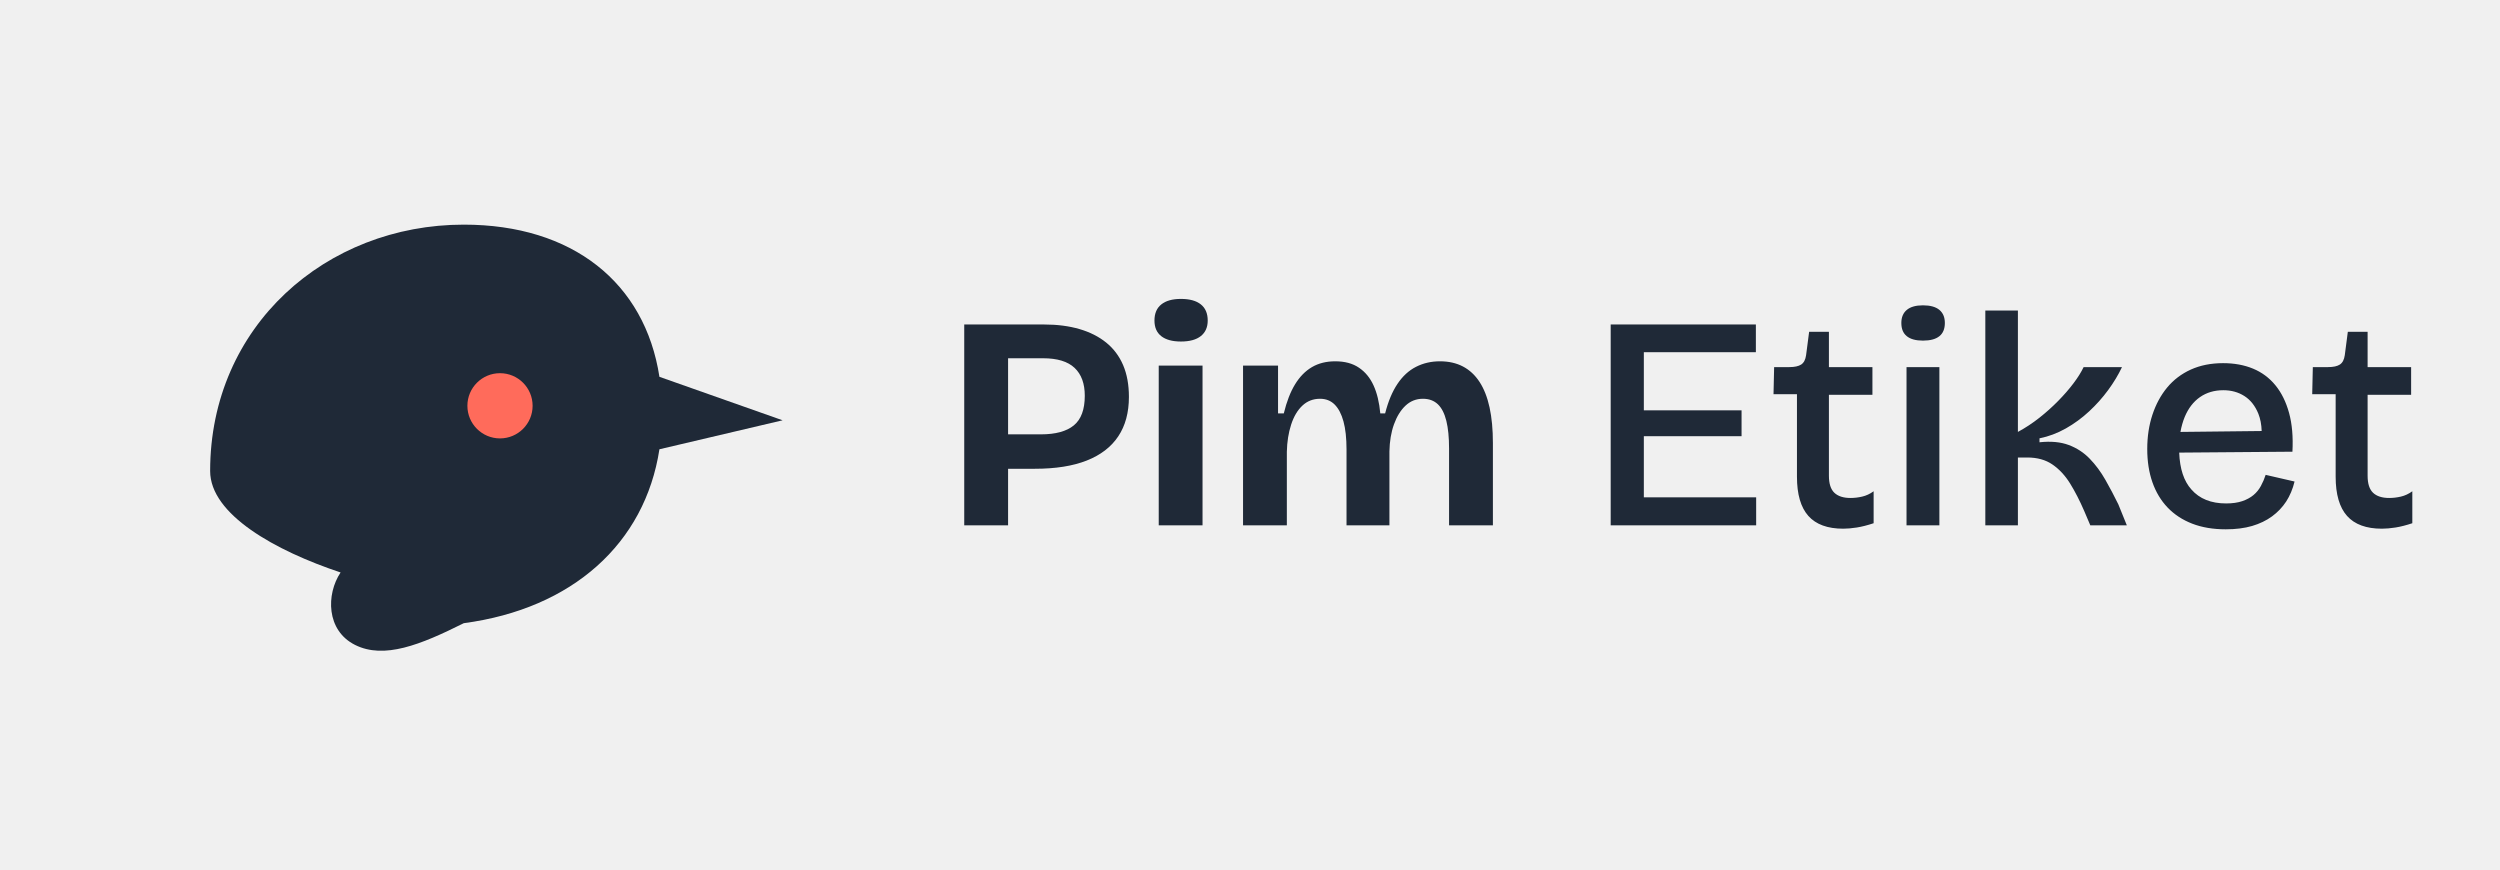
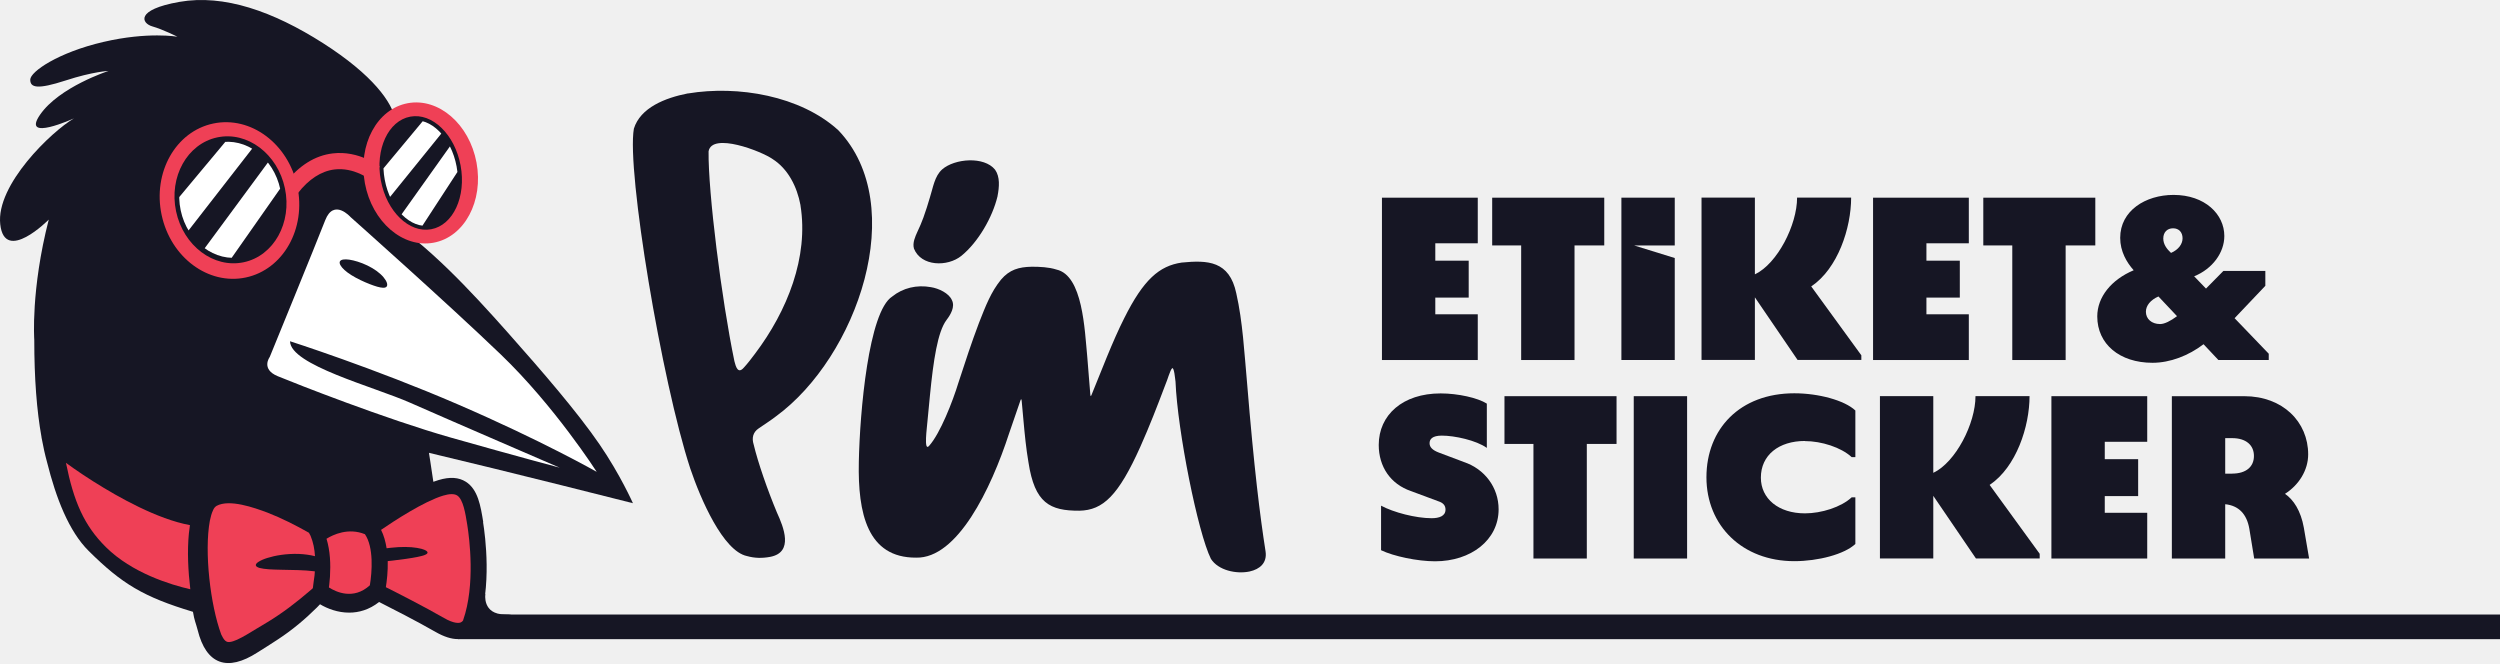
- <svg xmlns="http://www.w3.org/2000/svg" viewBox="0 0 690 240" width="690" height="240">
-   <g transform="translate(20, 20)">
-     <path d="M 38 110 C 38 70, 70 42, 108 42 C 138 42, 158 58, 162 84 L 196 96 L 162 104 C 158 130, 138 148, 108 152 C 96 158, 86 162, 78 158 C 70 154, 70 144, 74 138 C 56 132, 38 122, 38 110 Z" fill="#1F2937" />
-     <circle cx="118" cy="92" r="9" fill="#FF6B5B" />
-   </g>
-   <g transform="translate(260, 145)" fill="#1F2937">
-     <path d="M18.23 0L6.13 0L6.13-55.44L28.22-55.44Q33.60-55.44 37.93-54.18Q42.25-52.92 45.32-50.44Q48.38-47.96 49.98-44.23Q51.58-40.49 51.58-35.45L51.58-35.45Q51.58-28.98 48.64-24.57Q45.70-20.16 39.94-17.89Q34.19-15.62 25.62-15.62L25.62-15.62L18.23-15.62L18.23 0ZM27.89-46.12L18.23-46.12L18.23-25.12L27.30-25.12Q33.35-25.12 36.37-27.59Q39.40-30.07 39.40-35.78L39.40-35.78Q39.40-40.82 36.58-43.47Q33.77-46.12 27.89-46.12L27.89-46.12ZM71.90 0L59.81 0L59.81-44.10L71.90-44.10L71.90 0ZM65.94-50.74L65.94-50.74Q62.41-50.74 60.52-52.21Q58.63-53.68 58.63-56.53L58.63-56.53Q58.63-59.47 60.52-60.98Q62.41-62.50 65.94-62.50L65.94-62.50Q69.55-62.50 71.44-60.98Q73.33-59.47 73.33-56.53L73.33-56.53Q73.33-53.76 71.44-52.25Q69.55-50.74 65.94-50.74ZM95.17 0L83.08 0L83.08-44.10L92.74-44.10L92.74-30.91L94.33-30.91Q95.51-35.78 97.44-38.93Q99.37-42.08 102.10-43.68Q104.83-45.28 108.53-45.28L108.53-45.28Q112.48-45.28 115.08-43.51Q117.68-41.75 119.11-38.60Q120.54-35.45 120.96-30.91L120.96-30.91L122.30-30.91Q123.56-35.87 125.71-39.06Q127.85-42.25 130.83-43.76Q133.81-45.28 137.42-45.28Q141.04-45.28 143.77-43.85Q146.50-42.42 148.34-39.61Q150.19-36.79 151.12-32.55Q152.04-28.31 152.04-22.76L152.04-22.76L152.04 0L139.94 0L139.94-21.25Q139.94-25.79 139.19-28.85Q138.43-31.92 136.84-33.43Q135.24-34.94 132.72-34.94L132.72-34.94Q129.95-34.94 127.93-33.05Q125.92-31.16 124.74-27.89Q123.56-24.61 123.48-20.41L123.48-20.41L123.48 0L111.64 0L111.64-20.92Q111.64-25.62 110.80-28.69Q109.96-31.75 108.36-33.35Q106.76-34.94 104.33-34.94L104.33-34.94Q101.47-34.94 99.46-33.05Q97.44-31.16 96.35-27.80Q95.26-24.44 95.17-20.33L95.17-20.33L95.17 0Z" />
-     <path d="M224.70 0L184.55 0L184.55-55.44L224.62-55.44L224.62-47.80L193.70-47.80L193.70-31.75L220.67-31.75L220.67-24.61L193.70-24.61L193.70-7.73L224.70-7.73L224.70 0ZM248.72 0.92L248.72 0.92Q242.26 0.92 239.11-2.60Q235.96-6.13 235.96-13.44L235.96-13.44L235.96-36.20L229.49-36.20L229.66-43.68L233.86-43.68Q236.04-43.68 237.13-44.39Q238.22-45.11 238.48-46.96L238.48-46.96L239.32-53.42L244.78-53.42L244.78-43.68L256.79-43.68L256.79-36.04L244.78-36.04L244.78-13.69Q244.78-10.42 246.29-8.99Q247.80-7.56 250.74-7.56L250.74-7.56Q252.34-7.56 253.97-7.94Q255.61-8.32 257.12-9.41L257.12-9.41L257.12-0.59Q254.60 0.25 252.50 0.59Q250.40 0.92 248.72 0.92ZM275.27 0L266.20 0L266.20-43.68L275.27-43.68L275.27 0ZM270.73-50.99L270.73-50.99Q267.79-50.99 266.28-52.21Q264.77-53.42 264.77-55.86L264.77-55.86Q264.77-58.21 266.28-59.47Q267.79-60.73 270.73-60.73L270.73-60.73Q273.76-60.73 275.27-59.47Q276.78-58.21 276.78-55.86L276.78-55.86Q276.78-53.42 275.27-52.21Q273.76-50.99 270.73-50.99ZM296.94 0L287.95 0L287.95-59.30L296.94-59.30L296.94-25.79Q300.05-27.47 302.86-29.69Q305.68-31.92 308.07-34.36Q310.46-36.79 312.27-39.19Q314.08-41.58 315.08-43.68L315.08-43.68L325.67-43.68Q324.16-40.49 321.85-37.34Q319.54-34.19 316.60-31.46Q313.66-28.73 310.17-26.75Q306.68-24.78 302.90-24.02L302.90-24.02L302.90-22.93Q307.61-23.44 310.97-22.18Q314.33-20.92 316.76-18.40Q319.20-15.88 321.09-12.56Q322.98-9.24 324.66-5.80L324.66-5.80L327.01 0L316.93 0L315.25-3.95Q313.40-8.23 311.35-11.55Q309.29-14.87 306.47-16.80Q303.66-18.73 299.54-18.73L299.54-18.73L296.94-18.73L296.94 0ZM354.31 1.09L354.31 1.09Q349.10 1.09 345.07-0.46Q341.04-2.02 338.27-4.91Q335.50-7.81 334.07-11.89Q332.64-15.96 332.64-21.08Q332.64-26.21 334.07-30.53Q335.50-34.86 338.14-38.05Q340.79-41.24 344.69-43.01Q348.60-44.77 353.56-44.77L353.56-44.77Q358.18-44.77 361.83-43.26Q365.48-41.75 368.00-38.68Q370.52-35.62 371.78-31.04Q373.04-26.46 372.71-20.33L372.71-20.33L341.46-20.08Q341.71-13.36 344.82-9.91L344.82-9.91Q348.18-6.05 354.40-6.05L354.40-6.05Q357.00-6.05 358.85-6.68Q360.70-7.31 361.96-8.36Q363.22-9.41 364.01-10.88Q364.81-12.35 365.32-13.94L365.32-13.94L373.30-12.10Q372.54-8.99 370.99-6.59Q369.43-4.20 367.08-2.48Q364.73-0.76 361.58 0.17Q358.43 1.09 354.31 1.09ZM341.80-25.79L341.80-25.79L364.22-26.04Q364.14-28.73 363.30-30.83L363.30-30.83Q361.96-34.10 359.44-35.70Q356.92-37.30 353.64-37.30L353.64-37.30Q349.94-37.30 347.21-35.41Q344.48-33.52 342.97-29.90L342.97-29.90Q342.22-28.06 341.80-25.79ZM397.40 0.92L397.40 0.92Q390.94 0.92 387.79-2.60Q384.64-6.13 384.64-13.44L384.64-13.44L384.64-36.20L378.17-36.20L378.34-43.68L382.54-43.68Q384.72-43.68 385.81-44.39Q386.90-45.11 387.16-46.96L387.16-46.96L388.00-53.42L393.46-53.42L393.46-43.68L405.47-43.68L405.47-36.04L393.46-36.04L393.46-13.69Q393.46-10.42 394.97-8.99Q396.48-7.56 399.42-7.56L399.42-7.56Q401.02-7.56 402.65-7.94Q404.29-8.32 405.80-9.41L405.80-9.41L405.80-0.59Q403.28 0.25 401.18 0.59Q399.08 0.92 397.40 0.92Z" />
+ <svg xmlns="http://www.w3.org/2000/svg" id="Layer_2" data-name="Layer 2" viewBox="0 0 396.85 105.25">
+   <defs>
+     <style>
+       .cls-1 {
+         fill: #fff;
+       }
+ 
+       .cls-2 {
+         fill: none;
+       }
+ 
+       .cls-3 {
+         fill: #161624;
+       }
+ 
+       .cls-4 {
+         clip-path: url(#clippath-1);
+       }
+ 
+       .cls-5 {
+         fill: #ef4056;
+       }
+ 
+       .cls-6 {
+         clip-path: url(#clippath);
+       }
+     </style>
+     <clipPath id="clippath">
+       <ellipse class="cls-2" cx="36.59" cy="31.72" rx="8.08" ry="9.26" transform="translate(-5.78 8.27) rotate(-11.96)" />
+     </clipPath>
+     <clipPath id="clippath-1">
+       <ellipse class="cls-2" cx="66.78" cy="27.48" rx="5.8" ry="8.46" transform="translate(-3.9 12.66) rotate(-10.53)" />
+     </clipPath>
+   </defs>
+   <g id="Layer_1-2" data-name="Layer 1">
+     <g>
+       <rect class="cls-3" x="72.72" y="97.55" width="324.14" height="3.91" />
+       <g>
+         <path class="cls-3" d="M76.71,82.88c-.41-2.55-.83-5.19-2.77-6.41-1.13-.71-2.54-.8-4.31-.27-.27.08-.55.18-.84.28-.37-2.57-.68-4.47-.68-4.47l-.63-27.48-5.1-23.91c.32-.64.47-1.16.41-1.51-.5-2.84-3.58-7.19-11.51-12.26C43.35,1.8,35.55-.95,28.47.3c-7.08,1.25-5.98,3.41-4.29,3.89,1.69.48,3.98,1.64,3.98,1.64,0,0-4.64-.83-11.76.83-7.13,1.66-11.6,4.71-11.6,5.99s1.16,1.57,5.57.14c4.41-1.44,6.86-1.53,6.86-1.53,0,0-7.82,2.53-10.87,6.95s5.38.58,5.38.58C8.21,20.86-.67,29.32.04,35.62c.71,6.3,7.7-.76,7.7-.76-2.87,11.17-2.3,19.07-2.3,19.07,0,6.15.39,11.23,1.15,15.46,0,0,0,0,0,0,0,.02,0,.03,0,.05.26,1.42.55,2.74.89,3.97,1.4,5.59,3.43,10.91,6.61,14.06,5.25,5.2,8.67,7.28,16.54,9.65.24,1.45.45,1.74.74,2.87,1.37,5.55,4.74,6.64,9.47,3.6,1.1-.67,2.22-1.41,3.29-2.1,2.23-1.46,4.29-3.18,6.18-5.06.16-.16.33-.33.49-.51,1.19.71,2.83,1.33,4.62,1.33,1.54,0,3.18-.45,4.76-1.69,1.86.94,6,3.05,8.99,4.77,1.3.74,2.47,1.12,3.5,1.12.48,0,.93-.08,1.35-.24,1.35-.52,1.81-1.68,1.9-1.92,2.16-6.17,1.13-14.12.76-16.41Z" />
+         <path class="cls-3" d="M41.42,60.02s13.08,8.64,25.76,11.64c13.76,3.26,33.29,8.22,33.29,8.22,0,0-2.01-4.55-5.32-9.37-3.46-5.04-8.9-11.36-14.51-17.68-6.16-6.94-12.63-13.84-19.51-18.32,0,0-8.54-6.6-11.64,0-3.1,6.6-8.07,25.5-8.07,25.5Z" />
+         <path class="cls-1" d="M42.81,56.68s-1.43,1.91,1.26,3.03c2.7,1.12,17.16,6.82,27.52,9.76,10.36,2.94,17.26,4.77,17.26,4.77,0,0-17.91-7.73-23.72-10.3-5.81-2.57-19.06-6-19.09-9.77,0,0,13.28,4.25,26.66,10.03,13.38,5.78,22.02,10.7,22.02,10.7,0,0-6.68-10.43-15.2-18.61-8.52-8.19-23.86-21.82-23.86-21.82,0,0-2.67-3.04-4.04.5-1.37,3.54-8.8,21.69-8.8,21.69Z" />
+         <path class="cls-3" d="M61.38,45.49c-.23.28-.78.22-1.5.02-.72-.21-1.64-.56-2.66-1.05-1.02-.49-1.94-1.05-2.54-1.6-.6-.55-.88-1.06-.72-1.37.17-.31.73-.38,1.5-.27.77.12,1.79.41,2.87.93.54.26,1.04.56,1.48.88.43.32.8.65,1.07.98.55.65.71,1.22.49,1.49Z" />
+         <ellipse class="cls-5" cx="66.78" cy="27.46" rx="9.01" ry="11.26" transform="translate(-3.89 12.66) rotate(-10.53)" />
+         <ellipse class="cls-3" cx="66.78" cy="27.46" rx="6.44" ry="9.09" transform="translate(-3.89 12.66) rotate(-10.53)" />
+         <ellipse class="cls-5" cx="36.43" cy="31.83" rx="11.01" ry="12.49" transform="translate(-5.81 8.24) rotate(-11.96)" />
+         <ellipse class="cls-3" cx="36.59" cy="31.72" rx="8.83" ry="10.13" transform="translate(-5.78 8.27) rotate(-11.96)" />
+         <path class="cls-5" d="M47.27,30.69l-2.03-1.58c2.21-2.83,4.76-4.43,7.59-4.76,4.16-.49,7.32,2,7.45,2.1l-1.6,2.01s-2.5-1.93-5.58-1.56c-2.11.26-4.08,1.53-5.84,3.79Z" />
+         <g class="cls-6">
+           <g>
+             <polygon class="cls-1" points="28.99 37.79 25.96 34.27 37.2 20.8 40.63 22.82 28.99 37.79" />
+             <polygon class="cls-1" points="35.44 42.83 31.45 40.82 43.53 24.44 45.69 28.21 35.44 42.83" />
+           </g>
+         </g>
+         <g class="cls-4">
+           <g>
+             <polygon class="cls-1" points="60.84 32.59 59.13 28.82 68.41 17.67 71.43 19.5 60.84 32.59" />
+             <polygon class="cls-1" points="65.94 37.54 62.61 35.62 72.95 21.09 74.71 24.08 65.94 37.54" />
+           </g>
+         </g>
+         <g>
+           <path class="cls-5" d="M30.21,93.54c-3.12-.72-9.24-2.57-13.4-6.69-3.47-3.44-5.11-7.25-6.34-13.38,0,0,1.74,1.3,4.37,2.97,0,0,0,0,.01,0,4.03,2.55,10.13,5.96,15.3,6.92-.07.43-.12.88-.17,1.34-.27,2.78-.12,5.93.23,8.84Z" />
+           <path class="cls-5" d="M49.98,90.69c-.01.22-.03.44-.05.65-.06.54-.22,1.45-.27,2.03-.16.14-.35.31-.48.42-2.12,1.82-4.35,3.54-6.74,4.98-.41.25-1.24.74-1.65.99-1.1.67-2.17,1.34-3.16,1.79-.37.17-.87.35-1.25.37-.64.04-.93-.55-1.26-1.2-1.74-4.7-2.71-13.14-1.81-18.05.13-.63.28-1.2.53-1.72.12-.28.29-.49.54-.65,2.05-1.11,5.95.28,8.07,1.07,2.26.88,4.45,1.99,6.59,3.2.09.15.19.33.27.51.42,1.02.63,2.11.69,3.21-.81-.21-1.68-.32-2.58-.36-1.99-.06-3.74.25-4.95.63-.61.18-1.09.41-1.41.61-.32.2-.48.4-.45.57.03.18.24.31.6.42.36.1.86.16,1.48.21,1.22.08,2.88.08,4.64.13.88.03,1.71.08,2.42.17l.13.02h.06s.02,0,.03,0Z" />
+           <path class="cls-5" d="M58.71,92.91c-2.61,2.38-5.39,1.05-6.5.34.02-.16.04-.32.06-.48.03-.31.08-.9.11-1.21.12-2.02.04-4.09-.55-6.04,1.07-.66,3.47-1.79,6.1-.72,1.42,2.07,1.13,6.03.78,8.11Z" />
+           <path class="cls-5" d="M73.52,98.44v.03s-.13.23-.4.34c-.25.1-1.02.22-2.64-.71-3.11-1.79-7.41-3.98-9.23-4.89.15-.95.34-2.48.3-4.14.06,0,.13-.01.18-.02.19-.02.37-.04.57-.06,1.53-.18,2.91-.37,3.91-.57,1-.2,1.64-.41,1.66-.69.02-.28-.61-.59-1.68-.76-1.06-.18-2.53-.2-4.13-.02-.2.02-.4.05-.59.07-.03,0-.06.01-.1.01-.16-1.02-.43-2.03-.88-2.92,2.04-1.4,6.8-4.52,9.87-5.44,1.01-.3,1.75-.31,2.21-.02.95.6,1.31,2.84,1.6,4.64.34,2.14,1.31,9.55-.65,15.15Z" />
+         </g>
+       </g>
+       <g>
+         <path class="cls-3" d="M109.25,14.83c7.85-1.3,17.79.34,23.84,5.86,11.37,11.94,2.97,35.98-9.91,45.4-.88.68-1.82,1.27-2.73,1.9-.95.63-1.13,1.57-.81,2.58.68,2.85,2.19,7.2,3.69,10.79,1.07,2.34,2.68,6.3-1.04,7.03-1.32.25-2.5.22-3.71-.12-3.8-.79-7.38-9.07-9.02-13.94-4.52-13.82-10.11-47.23-8.94-53.9,1.03-3.35,4.99-4.9,8.56-5.6h.06ZM127.07,32.57c-.55-2.94-1.97-5.76-4.44-7.33-1.76-1.24-9.61-4.28-10.15-1.22-.08,6.46,2.05,23.46,4.1,33.32.22.86.56,2.11,1.51,1,.58-.62,1.23-1.48,1.77-2.2,5.13-6.8,8.52-15.34,7.21-23.52v-.05Z" />
+         <path class="cls-3" d="M136.33,73.3c.16-7.93,1.55-23.84,5.3-26.23,1.7-1.37,3.9-1.89,6.13-1.49,1.28.2,2.88.98,3.34,2.05.55,1.06-.21,2.33-.84,3.15-1.42,1.88-2.09,6.4-2.64,11.99-.15,1.57-.29,2.92-.42,4.36-.01.43-.63,4.74.3,3.63,1.75-1.96,3.73-7.02,4.65-10.04,1.18-3.61,2.01-6.16,3.24-9.43,1.1-2.8,1.92-4.94,3.51-6.9,1.36-1.59,2.82-2.01,4.89-2.05,1.24,0,2.71.06,3.91.45,4.19.93,4.47,9.5,4.9,13.93.14,1.58.37,4.79.48,5.94.02.17.05.33.16.1,1.45-3.53,3.39-8.65,5.22-12.25,3.06-6.13,5.56-8.3,9.12-8.83,4.11-.4,7.58-.3,8.67,4.89,1.02,4.49,1.27,9.41,1.71,14.22,1.11,13.54,2.05,21.1,2.94,26.77.25,1.8-.91,2.8-2.55,3.16-2.1.44-4.97-.18-6.13-2.01-2.07-4.16-5.3-20.28-5.62-28.14-.06-.34-.2-2.28-.53-2.12-.34.31-.75,1.89-1.05,2.54-1.37,3.62-2.53,6.63-4,9.92-3.49,7.78-5.93,10.08-9.67,10.16-4.71.02-7.1-1.21-8.09-7.67-.38-2.21-.59-4.4-.79-6.6-.09-.92-.22-2.55-.29-3.18-.03-.24-.08-.37-.19-.07-.46,1.29-1.31,3.77-1.82,5.29-2.88,8.84-8.21,19.84-14.74,19.68-7.74.04-9.27-7.02-9.1-15.17v-.05Z" />
+         <path class="cls-3" d="M158.34,31.18c-.78,3.28-3.05,7.26-5.74,9.44-2.2,1.77-6.39,1.69-7.52-1.16-.25-.91.18-1.85.55-2.67.36-.76.65-1.43.95-2.25.37-1.03.72-2.12,1.03-3.19.51-1.58.73-3.37,1.95-4.46,1.98-1.73,6.66-2.12,8.4.05.8,1.14.67,2.72.39,4.18v.05Z" />
+       </g>
+       <g>
+         <path class="cls-3" d="M234.58,38.63v-7.25h-15.21v25.77h15.21v-7.26h-6.74v-2.65h5.3v-5.86h-5.3v-2.76h6.74Z" />
+         <path class="cls-3" d="M236.87,31.38v7.58h4.6v18.19h8.47v-18.19h4.72v-7.58h-17.79Z" />
+         <path class="cls-3" d="M265.85,31.38h-8.47v25.77h8.47v-16.19l-6.46-2h6.46v-7.58Z" />
+         <path class="cls-3" d="M287.51,45.47c4.23-2.83,6.34-9.27,6.34-14.1h-8.58c0,4.34-3.13,10.49-6.7,12.18v-12.18h-8.47v25.77h8.47v-9.94l6.78,9.94h10.12v-.74l-7.96-10.94Z" />
+         <path class="cls-3" d="M312.53,38.63v-7.25h-15.2v25.77h15.2v-7.26h-6.73v-2.65h5.3v-5.86h-5.3v-2.76h6.73Z" />
+         <path class="cls-3" d="M314.83,31.38v7.58h4.6v18.19h8.47v-18.19h4.71v-7.58h-17.78Z" />
+         <path class="cls-3" d="M354.71,50.52l4.89-5.15v-2.36h-6.66l-2.76,2.8-1.88-1.95c2.91-1.18,4.79-3.75,4.79-6.4,0-3.46-3.09-6.52-8.06-6.52-4.45,0-8.47,2.51-8.47,6.81,0,2.17,1.03,3.9,2.14,5.15-3.58,1.51-5.78,4.27-5.78,7.33,0,4.38,3.54,7.36,8.77,7.36,2.8,0,5.74-1.14,8.1-2.95l2.36,2.51h7.99v-1l-5.41-5.63ZM342.89,51.44c-1.33,0-2.25-.81-2.25-1.95,0-.99.74-1.88,1.99-2.43l2.95,3.13c-1.03.77-1.99,1.25-2.68,1.25ZM344.62,40.14c-.67-.62-1.22-1.36-1.22-2.28,0-1,.63-1.62,1.55-1.62s1.51.62,1.51,1.59c0,.88-.62,1.8-1.84,2.32Z" />
+         <path class="cls-3" d="M232.38,73.34l-4.01-1.51c-.96-.37-1.44-.84-1.44-1.47s.41-1.21,1.95-1.21c2.02,0,5.45.74,7.14,1.95v-7.03c-1.44-.92-4.6-1.62-7.33-1.62-6.04,0-9.83,3.43-9.83,8.18,0,3.46,1.88,6.22,5.11,7.32l4.35,1.62c.81.26,1.14.7,1.14,1.32,0,1.03-.99,1.37-2.21,1.37-2.5,0-6.04-.92-8.02-1.99v7.07c1.98.96,5.78,1.76,8.57,1.76,5.71,0,10.09-3.38,10.09-8.25,0-3.46-2.21-6.41-5.52-7.51Z" />
+         <path class="cls-3" d="M238.82,62.89v7.58h4.6v18.19h8.47v-18.19h4.72v-7.58h-17.78Z" />
+         <path class="cls-3" d="M259.34,62.89v25.77h8.47v-25.77h-8.47Z" />
+         <path class="cls-3" d="M286.52,70.02c2.62,0,5.75,1,7.41,2.54h.59v-7.4c-1.73-1.62-5.86-2.73-9.69-2.73-8.62,0-13.95,5.64-13.95,13.33s5.71,13.32,13.95,13.32c3.8,0,7.96-1.1,9.69-2.73v-7.4h-.59c-1.66,1.55-4.79,2.54-7.41,2.54-4.19,0-7-2.32-7-5.67,0-3.57,2.84-5.82,7-5.82Z" />
+         <path class="cls-3" d="M315.83,76.98c4.23-2.83,6.34-9.27,6.34-14.1h-8.58c0,4.34-3.13,10.49-6.7,12.18v-12.18h-8.47v25.77h8.47v-9.94l6.77,9.94h10.12v-.74l-7.95-10.94Z" />
+         <path class="cls-3" d="M340.85,70.14v-7.25h-15.21v25.77h15.21v-7.26h-6.74v-2.65h5.3v-5.86h-5.3v-2.76h6.74Z" />
+         <path class="cls-3" d="M365.71,83.76c-.48-2.68-1.62-4.42-2.99-5.37,2.21-1.4,3.68-3.76,3.68-6.26,0-5.15-4.01-9.24-10.16-9.24h-11.48v25.77h8.47v-8.62c2.13.22,3.42,1.54,3.83,3.9l.77,4.72h8.72l-.84-4.9ZM354.33,75.19h-1.1v-5.64h1.1c2.24,0,3.46,1.14,3.46,2.83s-1.22,2.8-3.46,2.8Z" />
+       </g>
+       <path class="cls-3" d="M77.05,94.26s-.56,3.28,3.14,3.28-3.53,1.53-3.53,1.53l-1.18-1.95,1.57-2.86Z" />
+     </g>
  </g>
</svg>
